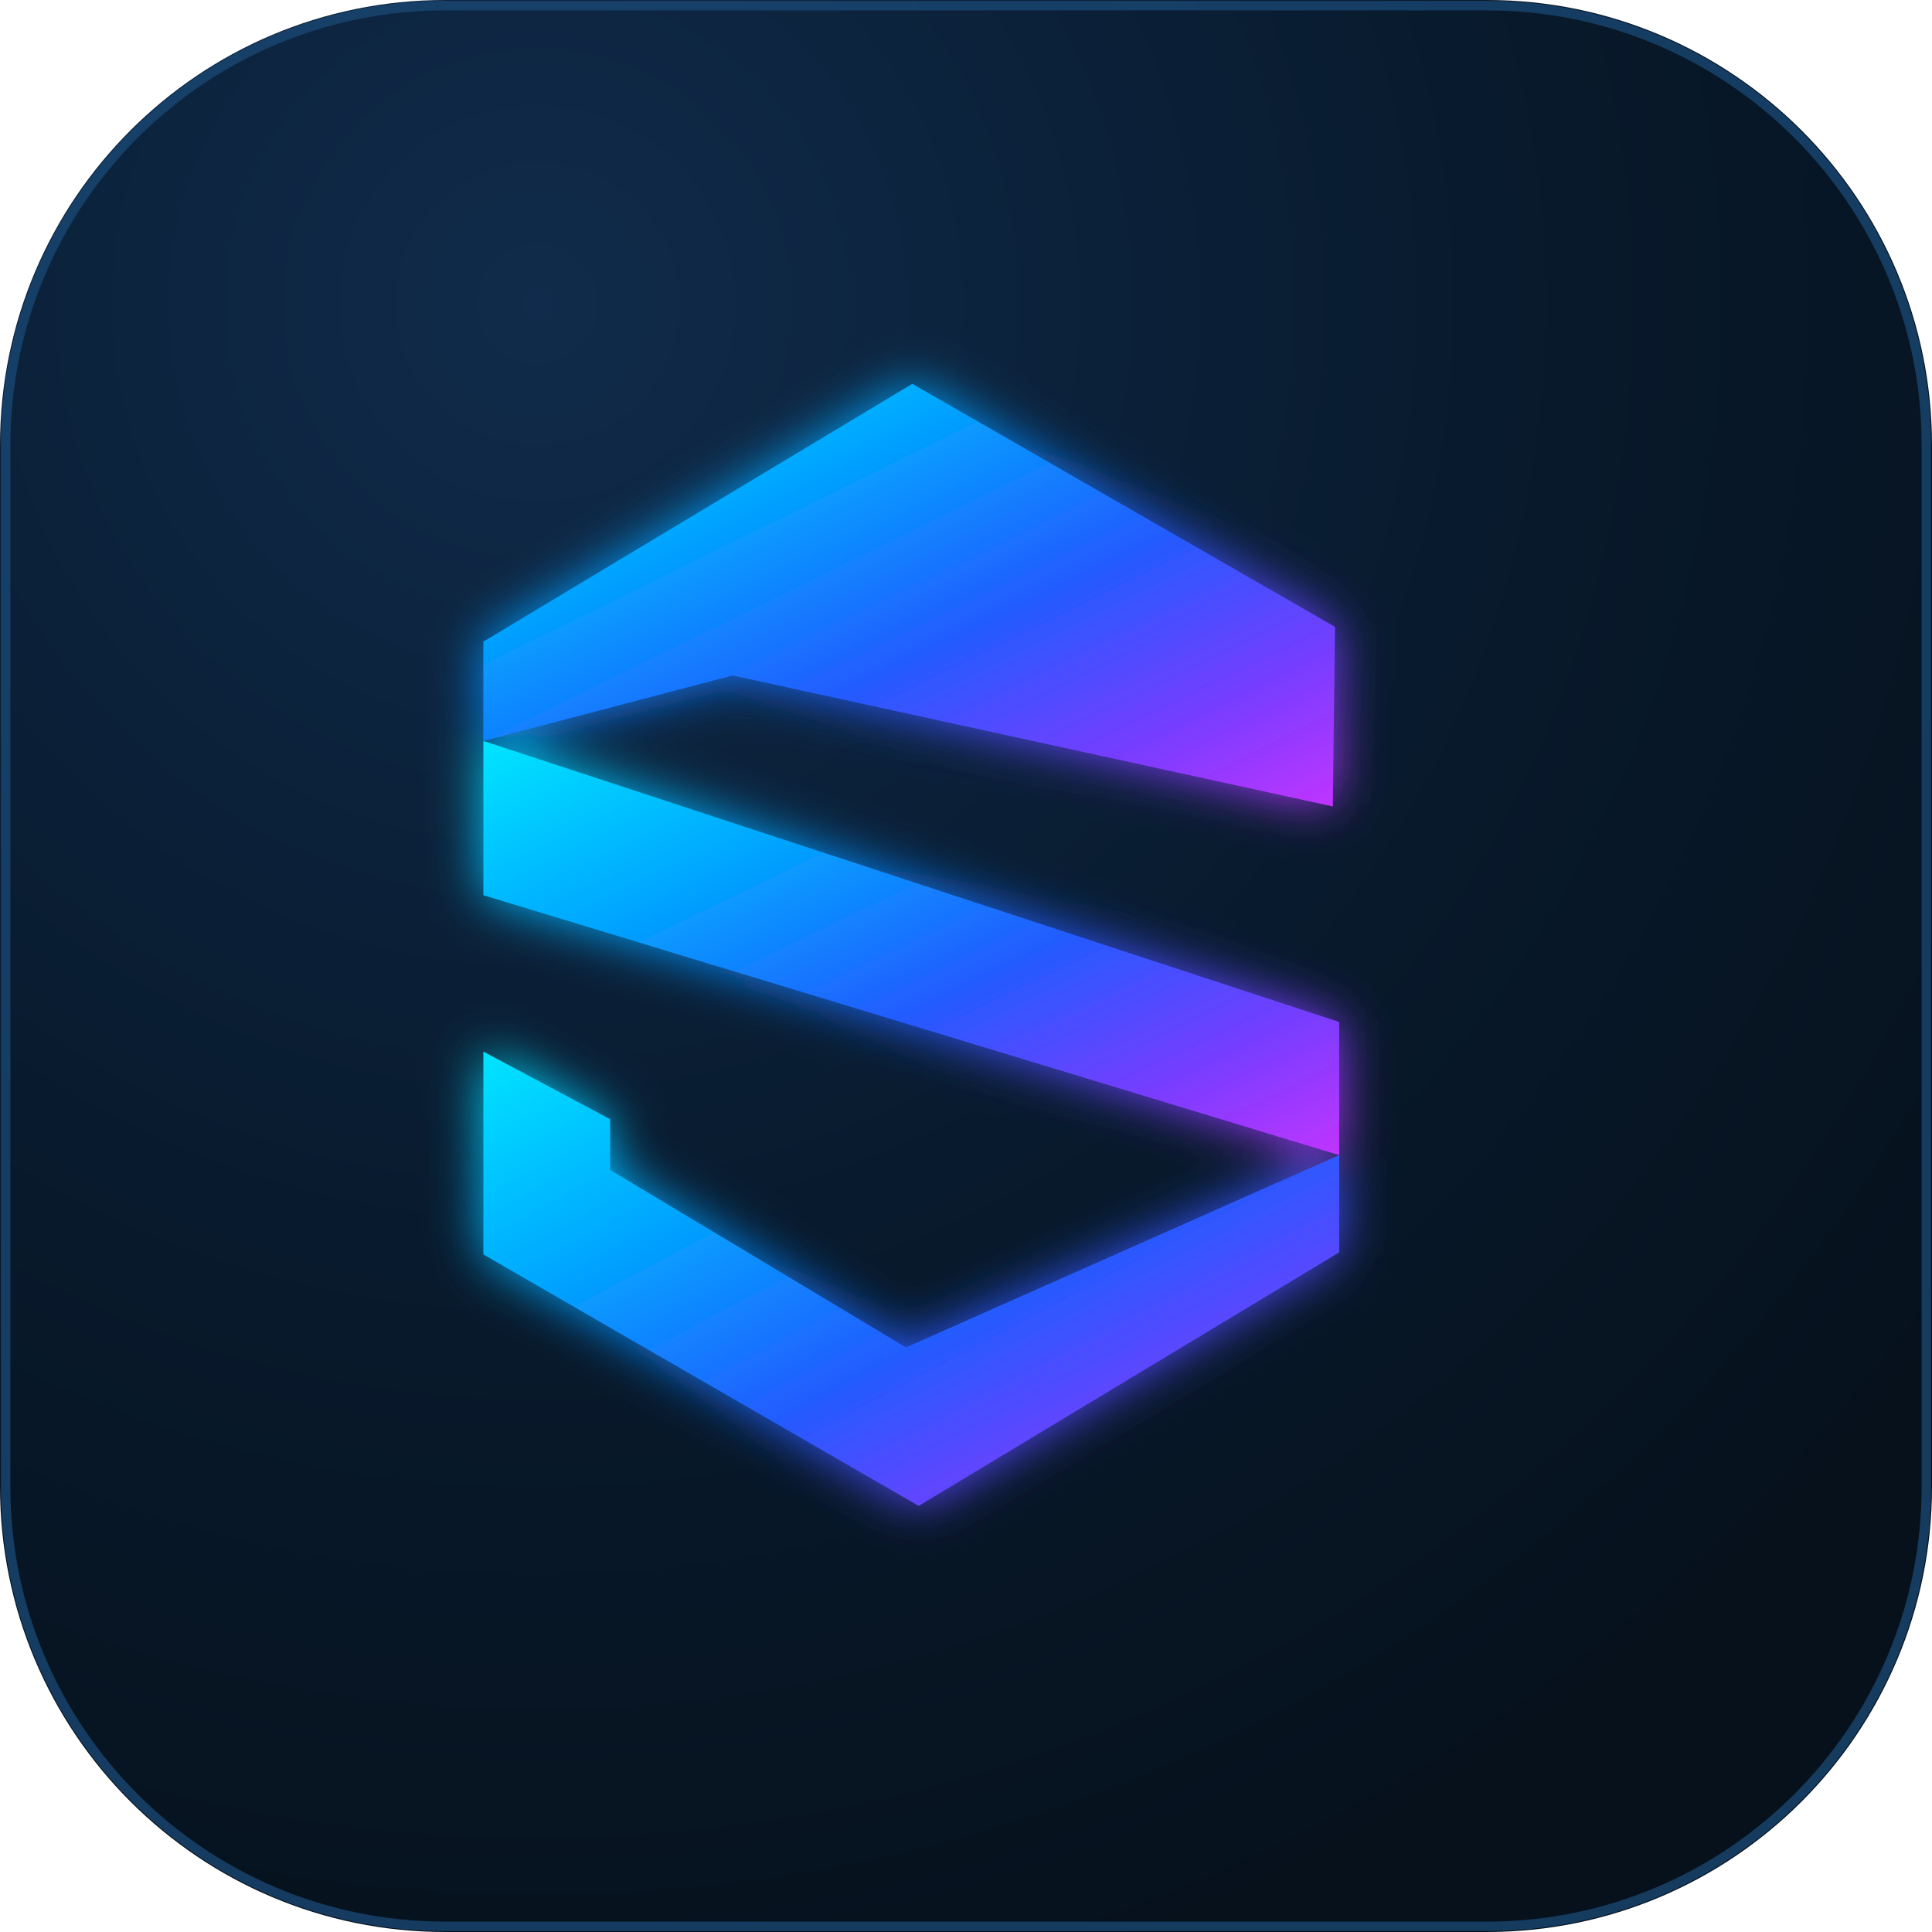
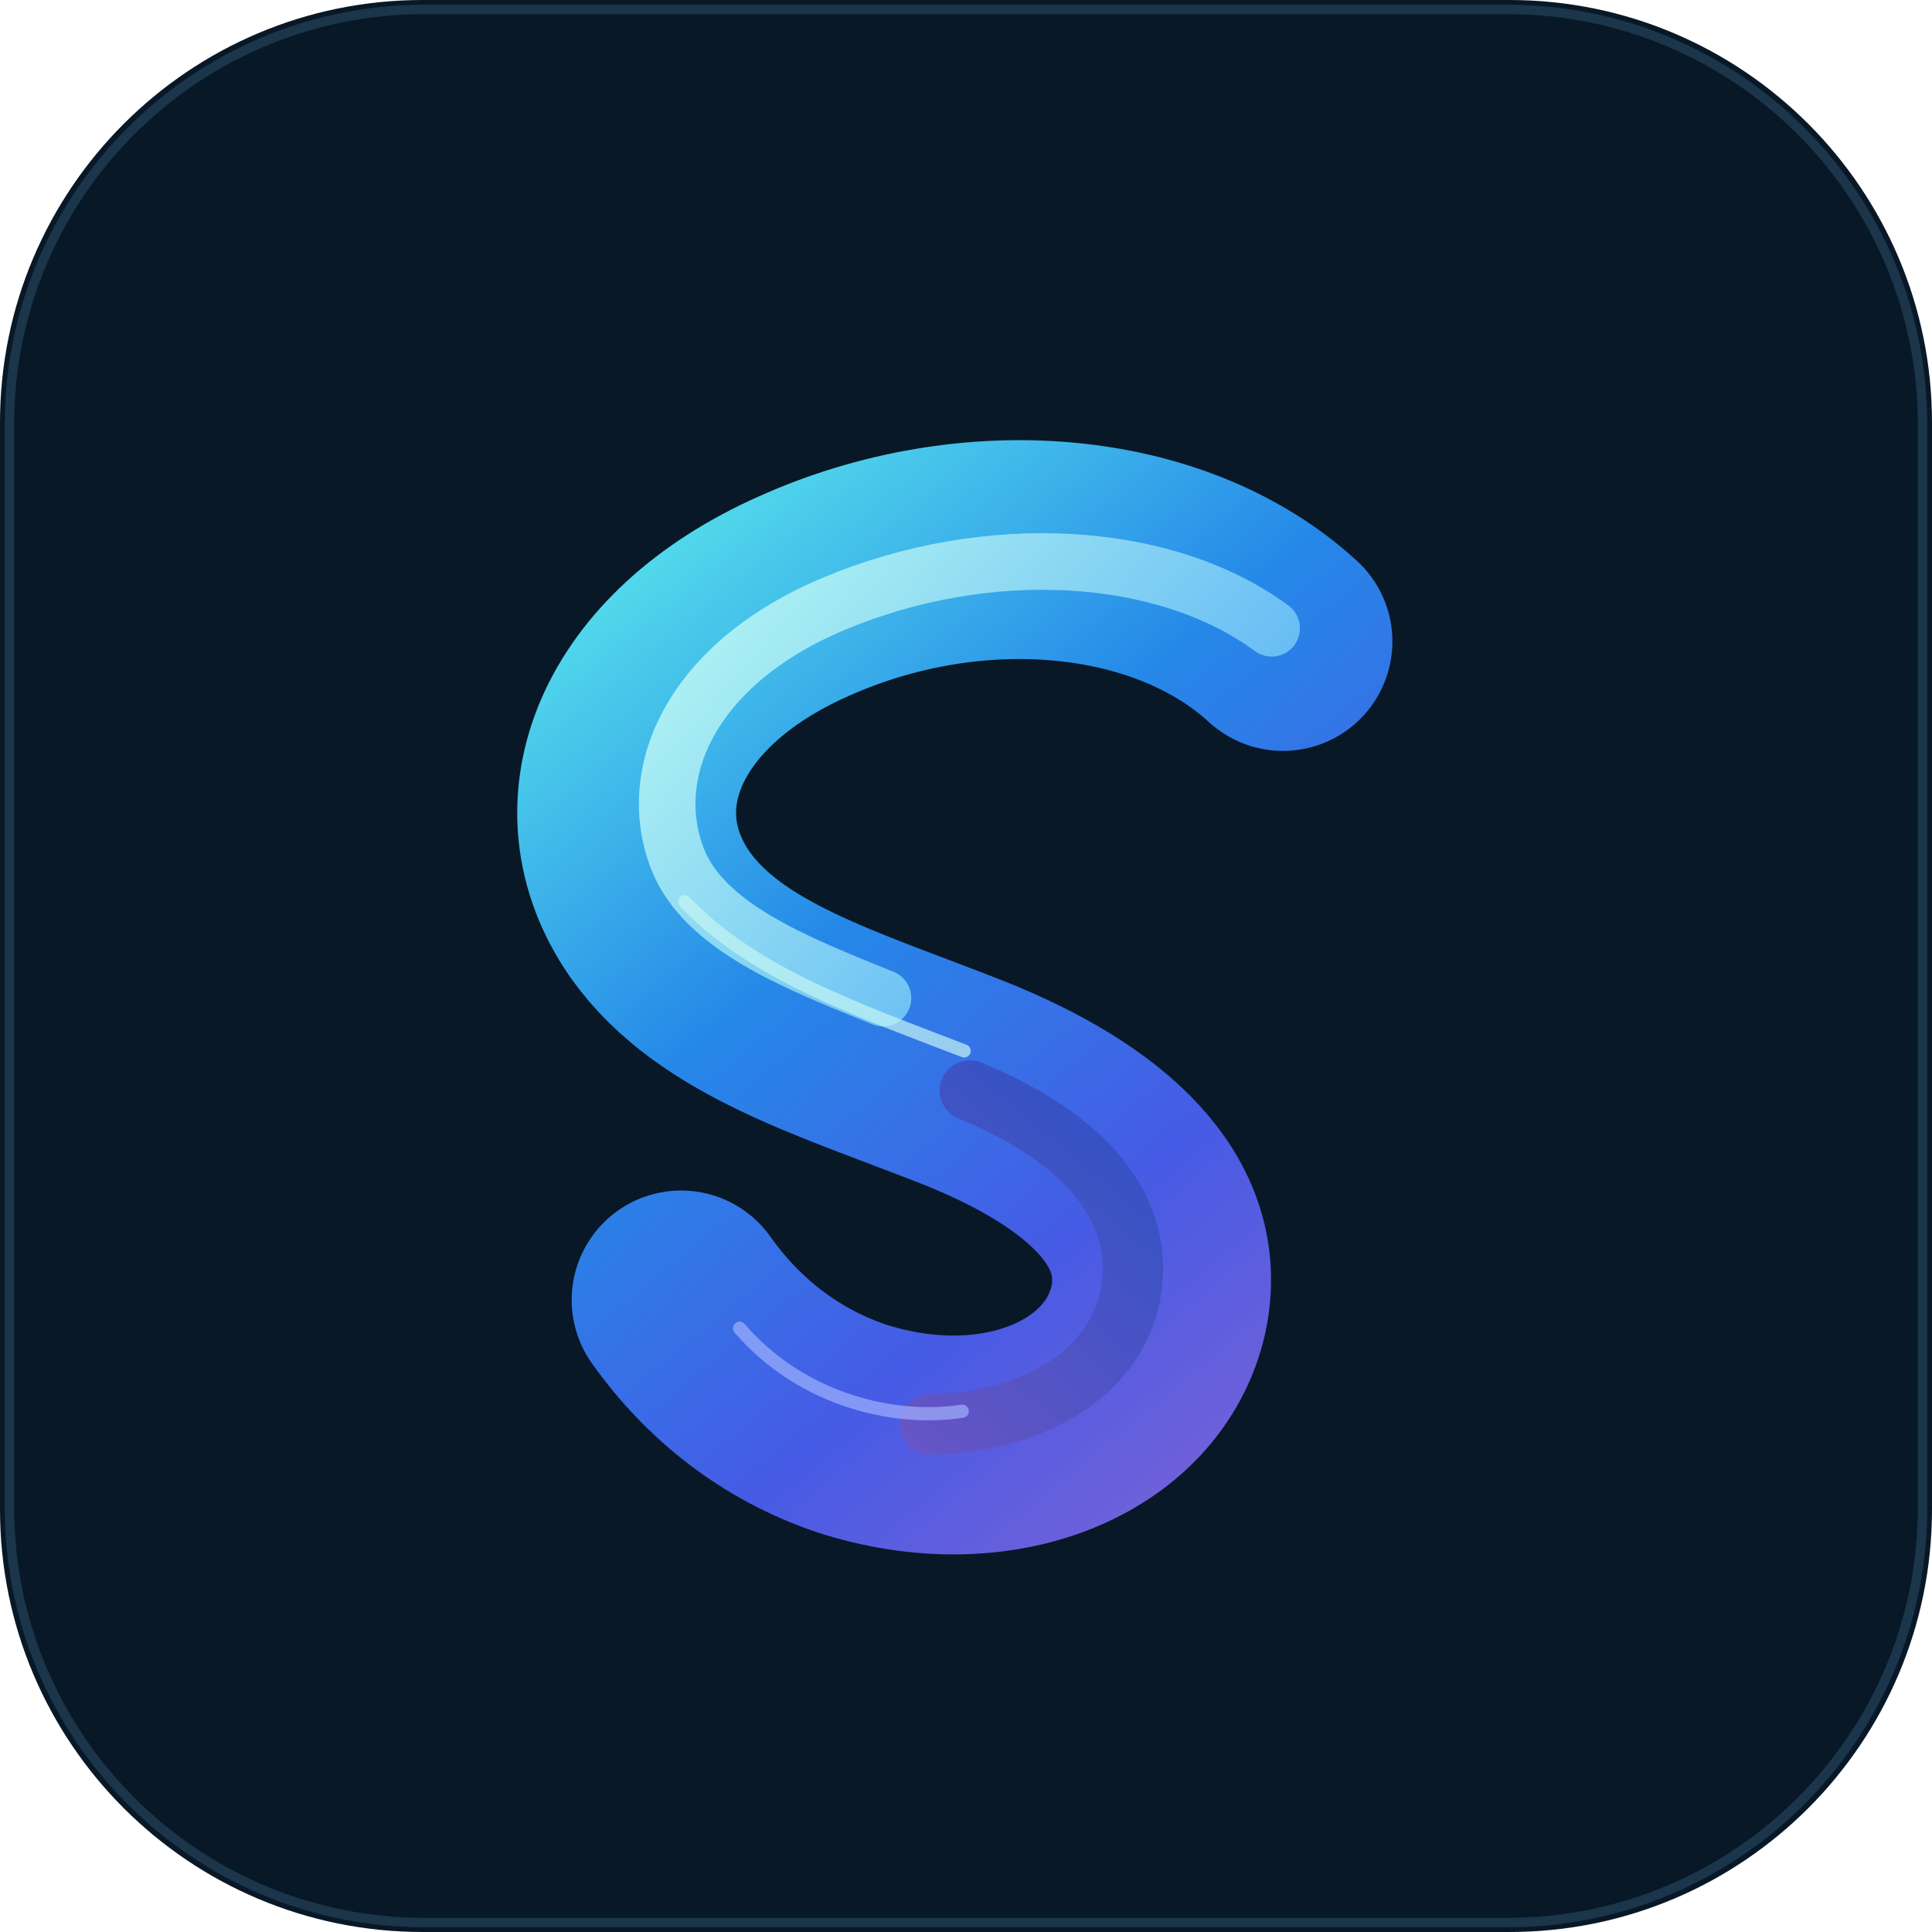
<svg xmlns="http://www.w3.org/2000/svg" viewBox="0 0 1024 1024" role="img" aria-labelledby="title desc">
  <defs>
-     <linearGradient id="g" x1="0" y1="0" x2="1" y2="1" gradientUnits="objectBoundingBox">
-       <stop offset="0" stop-color="#00E5FF" />
-       <stop offset=".28" stop-color="#00A8FF" />
-       <stop offset=".58" stop-color="#245BFF" />
-       <stop offset=".82" stop-color="#7A3CFF" />
-       <stop offset="1" stop-color="#C135FF" />
+     <linearGradient id="shadecode-folded-s-ribbon" x1="320" y1="300" x2="700" y2="760" gradientUnits="userSpaceOnUse">
+       <stop offset="0" stop-color="#54DDEB" />
+       <stop offset=".38" stop-color="#2588E8" />
+       <stop offset=".72" stop-color="#465BE5" />
+       <stop offset="1" stop-color="#7761D8" />
    </linearGradient>
-     <radialGradient id="bg" cx=".28" cy=".16" r=".9">
-       <stop offset="0" stop-color="#102B4B" />
-       <stop offset=".55" stop-color="#081A2D" />
-       <stop offset="1" stop-color="#06111C" />
-     </radialGradient>
-     <filter id="glow" x="-30%" y="-30%" width="160%" height="160%">
-       <feGaussianBlur stdDeviation="12" result="b" />
-       <feMerge>
-         <feMergeNode in="b" />
-         <feMergeNode in="SourceGraphic" />
-       </feMerge>
-     </filter>
+     <linearGradient id="shadecode-folded-s-fold" x1="360" y1="330" x2="620" y2="560" gradientUnits="userSpaceOnUse">
+       <stop stop-color="#B1F4F3" />
+       <stop offset="1" stop-color="#4CA8F4" />
+     </linearGradient>
+     <linearGradient id="shadecode-folded-s-underfold" x1="600" y1="590" x2="450" y2="770" gradientUnits="userSpaceOnUse">
+       <stop stop-color="#3152C4" />
+       <stop offset="1" stop-color="#6C55C6" />
+     </linearGradient>
  </defs>
-   <rect width="1024" height="1024" rx="236" fill="url(#bg)" />
-   <rect x="3" y="3" width="1018" height="1018" rx="233" fill="none" stroke="#1B4B78" stroke-width="5" opacity=".72" />
-   <g transform="translate(175 176) scale(1.12)" fill="url(#g)" filter="url(#glow)">
-     <path d="M72.5 146.5 275.5 24.5 475.5 139.5 474.5 224.5 190.5 162.5 72.5 193.5Z" />
-     <path d="M72.5 193.5 477.5 326.5 477.5 389.5 72.5 266.5Z" />
-     <path d="M72.5 340.5 132.5 372.5 132.5 396.5 272.5 480.5 477.5 389.5 477.5 435.5 278.5 555.5 72.5 436.5Z" />
+   <rect width="1024" height="1024" rx="224" fill="#081827" />
+   <rect x="5" y="5" width="1014" height="1014" rx="220" fill="none" stroke="#1B354A" stroke-width="5" />
+   <g>
+     <path d="M680 340 C620 285 515 276 426 316 C338 355 310 428 350 485 C382 530 445 548 511 574 C581 602 625 642 614 694 C601 752 528 782 451 757 C413 744 383 720 361 689" fill="none" stroke="url(#shadecode-folded-s-ribbon)" stroke-width="116" stroke-linecap="round" stroke-linejoin="round" />
+     <path d="M674 333 C617 291 523 286 442 320 C368 351 341 408 359 455 C373 491 421 510 468 529" fill="none" stroke="url(#shadecode-folded-s-fold)" stroke-width="30" stroke-linecap="round" stroke-linejoin="round" />
+     <path d="M514 578 C575 603 608 641 599 687 C590 730 545 754 493 755" fill="none" stroke="url(#shadecode-folded-s-underfold)" stroke-width="32" stroke-linecap="round" stroke-linejoin="round" />
+     <path d="M363 478 C399 516 454 535 511 557" fill="none" stroke="#C4F6F4" stroke-opacity=".7" stroke-width="7" stroke-linecap="round" />
+     <path d="M392 704 C422 739 469 754 510 748" fill="none" stroke="#A7B7FF" stroke-opacity=".65" stroke-width="7" stroke-linecap="round" />
  </g>
</svg>
